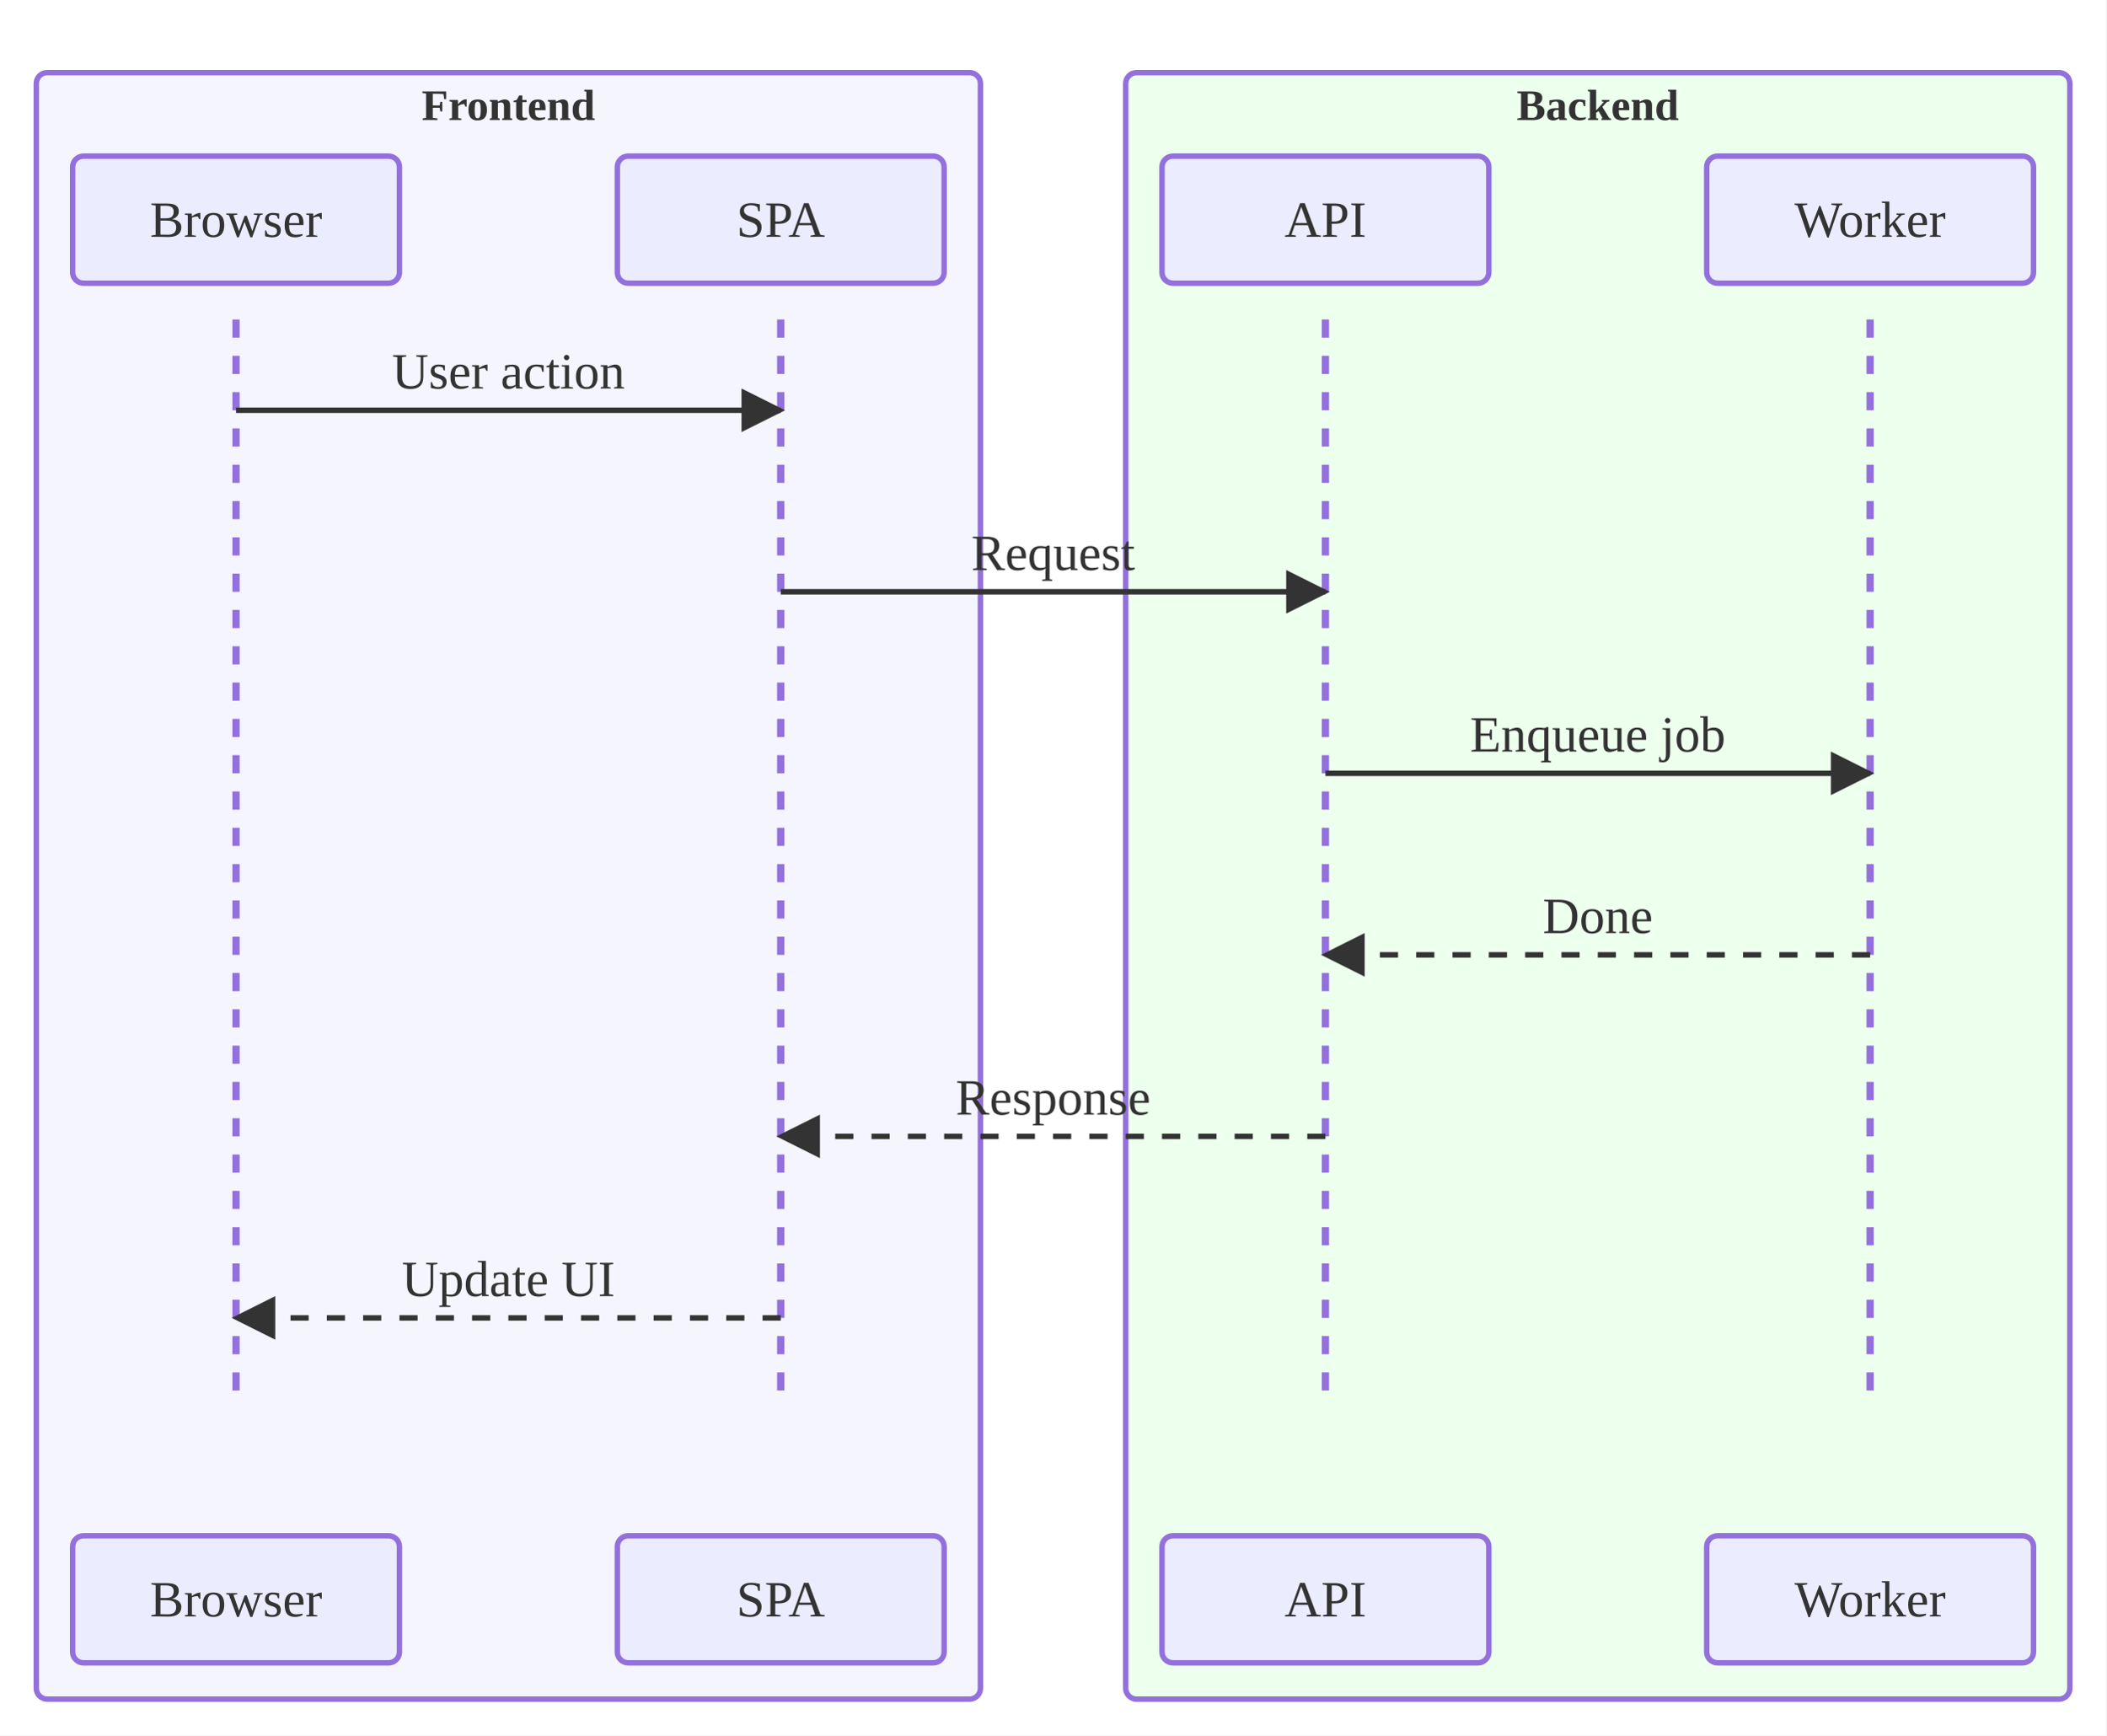
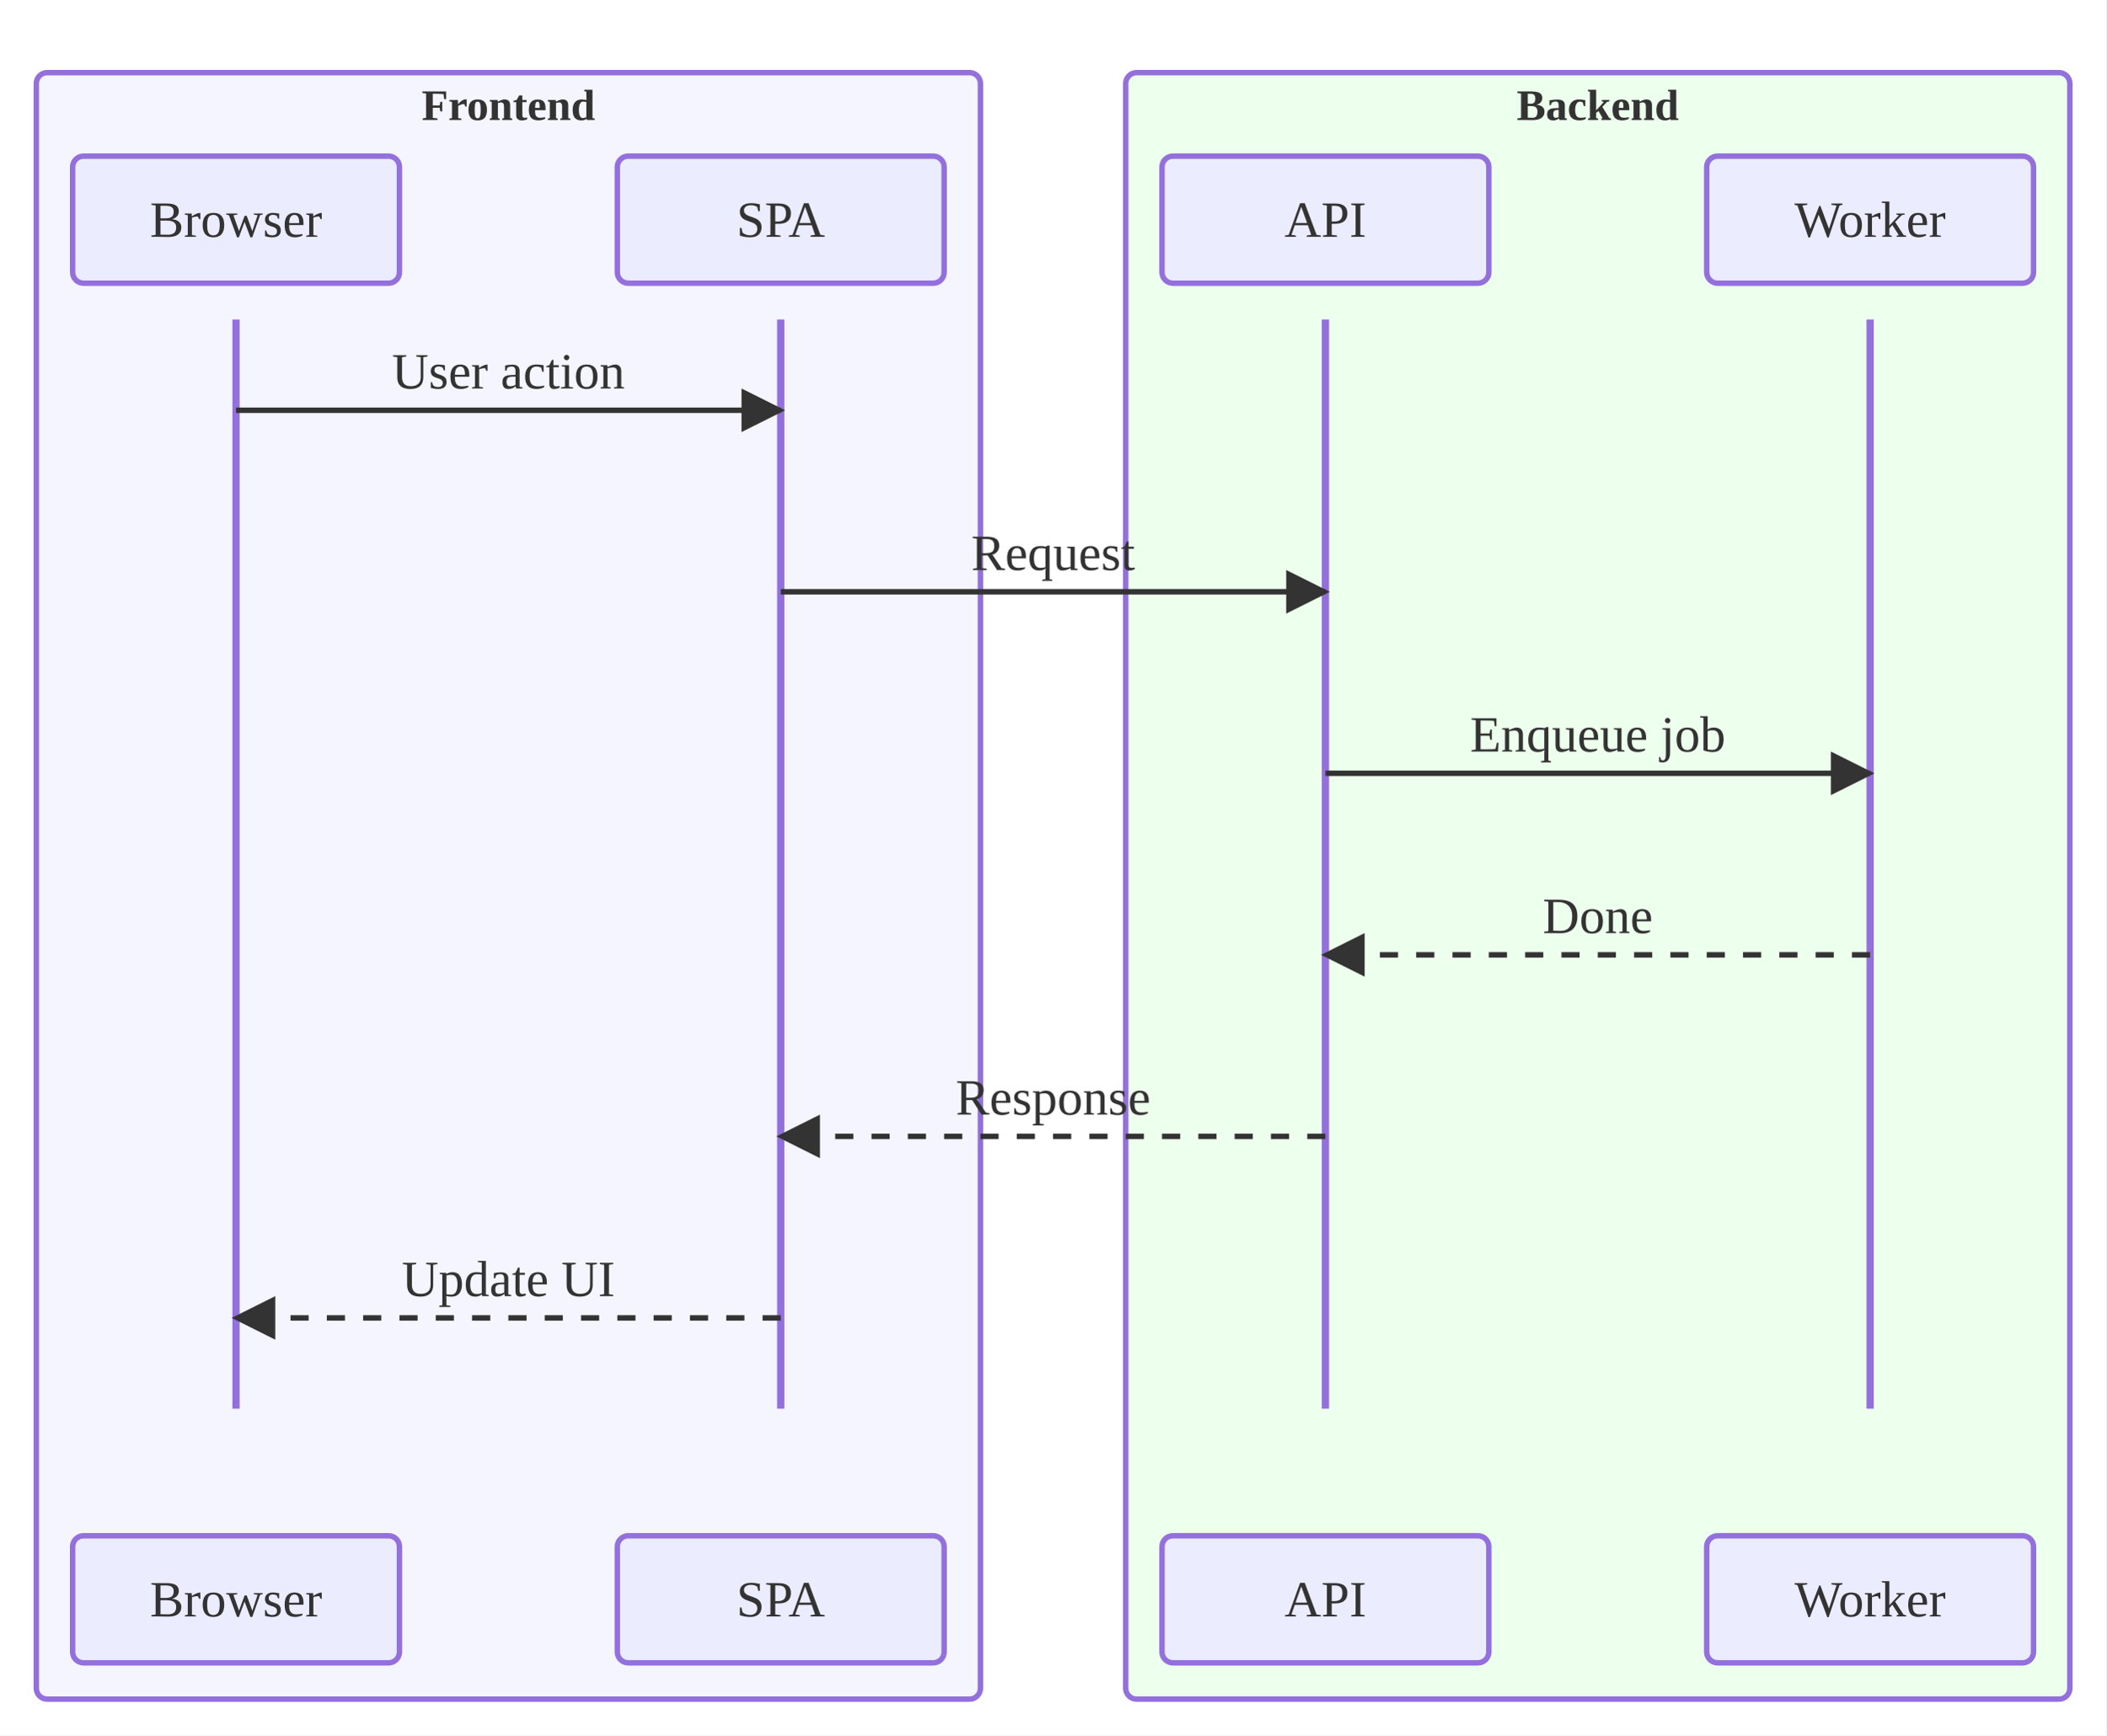
<svg xmlns="http://www.w3.org/2000/svg" viewBox="0 0 580.00 478.00">
  <defs>
    <marker id="seq-arrow-solid" viewBox="0 0 10 10" refX="9.00" refY="5.00" markerWidth="8.00" markerHeight="8.00" orient="auto">
      <polygon points="0,0 10,5 0,10" style="fill:#333" />
    </marker>
    <marker id="seq-arrow-dashed" viewBox="0 0 10 10" refX="9.00" refY="5.00" markerWidth="8.00" markerHeight="8.00" orient="auto">
      <polygon points="0,0 10,5 0,10" style="fill:#333" />
    </marker>
    <marker id="seq-arrow-solid-cross" viewBox="0 0 10 10" refX="5.00" refY="5.00" markerWidth="10.00" markerHeight="10.00" orient="auto">
      <path d="M2,2 L8,8 M2,8 L8,2" style="stroke:#333;stroke-width:1.5;fill:none" />
    </marker>
    <marker id="seq-arrow-dashed-cross" viewBox="0 0 10 10" refX="5.00" refY="5.00" markerWidth="10.00" markerHeight="10.00" orient="auto">
      <path d="M2,2 L8,8 M2,8 L8,2" style="stroke:#333;stroke-width:1.5;fill:none" />
    </marker>
    <marker id="seq-arrow-solid-open" viewBox="0 0 10 10" refX="10.00" refY="5.00" markerWidth="8.00" markerHeight="8.00" orient="auto">
      <polyline points="0,1 10,5 0,9" style="stroke:#333;stroke-width:1.5;fill:none" />
    </marker>
    <marker id="seq-arrow-dashed-open" viewBox="0 0 10 10" refX="10.00" refY="5.00" markerWidth="8.00" markerHeight="8.00" orient="auto">
      <polyline points="0,1 10,5 0,9" style="stroke:#333;stroke-width:1.5;fill:none" />
    </marker>
  </defs>
  <rect x="0.00" y="0.00" width="580.00" height="478.00" style="fill:white;stroke:none" />
  <rect x="10.00" y="20.00" width="260.00" height="448.00" rx="3.00" ry="3.00" style="fill:#ECECFF;fill-opacity:0.5;stroke:#9370DB;stroke-width:1.5" />
  <text x="140.00" y="29.00" text-anchor="middle" dominant-baseline="central" style="fill:#333;font-size:12px;font-weight:bold">Frontend</text>
  <rect x="310.00" y="20.00" width="260.00" height="448.00" rx="3.00" ry="3.00" style="fill:rgb(220, 255, 220);fill-opacity:0.5;stroke:#9370DB;stroke-width:1.5" />
  <text x="440.00" y="29.00" text-anchor="middle" dominant-baseline="central" style="fill:#333;font-size:12px;font-weight:bold">Backend</text>
-   <line x1="65.00" y1="88.00" x2="65.00" y2="388.00" style="stroke:#9370DB;stroke-width:2.0;stroke-dasharray:5,5" />
-   <line x1="215.00" y1="88.00" x2="215.00" y2="388.00" style="stroke:#9370DB;stroke-width:2.0;stroke-dasharray:5,5" />
-   <line x1="365.00" y1="88.00" x2="365.00" y2="388.00" style="stroke:#9370DB;stroke-width:2.0;stroke-dasharray:5,5" />
-   <line x1="515.00" y1="88.00" x2="515.00" y2="388.00" style="stroke:#9370DB;stroke-width:2.0;stroke-dasharray:5,5" />
+   <line x1="65.00" y1="88.00" x2="65.00" y2="388.00" style="stroke:#9370DB;stroke-width:2.0" />
+   <line x1="215.00" y1="88.00" x2="215.00" y2="388.00" style="stroke:#9370DB;stroke-width:2.0" />
+   <line x1="365.00" y1="88.00" x2="365.00" y2="388.00" style="stroke:#9370DB;stroke-width:2.0" />
+   <line x1="515.00" y1="88.00" x2="515.00" y2="388.00" style="stroke:#9370DB;stroke-width:2.0" />
  <line x1="65.00" y1="113.00" x2="215.00" y2="113.00" style="stroke:#333;stroke-width:1.5;fill:none" marker-end="url(#seq-arrow-solid)" />
  <text x="140.00" y="107.00" text-anchor="middle" dominant-baseline="auto" style="fill:#333;font-size:14px">User action</text>
  <line x1="215.00" y1="163.00" x2="365.00" y2="163.00" style="stroke:#333;stroke-width:1.5;fill:none" marker-end="url(#seq-arrow-solid)" />
  <text x="290.00" y="157.00" text-anchor="middle" dominant-baseline="auto" style="fill:#333;font-size:14px">Request</text>
  <line x1="365.00" y1="213.00" x2="515.00" y2="213.00" style="stroke:#333;stroke-width:1.5;fill:none" marker-end="url(#seq-arrow-solid)" />
  <text x="440.00" y="207.00" text-anchor="middle" dominant-baseline="auto" style="fill:#333;font-size:14px">Enqueue job</text>
  <line x1="515.00" y1="263.00" x2="365.00" y2="263.00" style="stroke:#333;stroke-width:1.5;fill:none;stroke-dasharray:5,5" marker-end="url(#seq-arrow-dashed)" />
  <text x="440.00" y="257.00" text-anchor="middle" dominant-baseline="auto" style="fill:#333;font-size:14px">Done</text>
  <line x1="365.00" y1="313.00" x2="215.00" y2="313.00" style="stroke:#333;stroke-width:1.5;fill:none;stroke-dasharray:5,5" marker-end="url(#seq-arrow-dashed)" />
  <text x="290.00" y="307.00" text-anchor="middle" dominant-baseline="auto" style="fill:#333;font-size:14px">Response</text>
  <line x1="215.00" y1="363.00" x2="65.00" y2="363.00" style="stroke:#333;stroke-width:1.5;fill:none;stroke-dasharray:5,5" marker-end="url(#seq-arrow-dashed)" />
  <text x="140.00" y="357.00" text-anchor="middle" dominant-baseline="auto" style="fill:#333;font-size:14px">Update UI</text>
  <rect x="20.00" y="43.00" width="90.00" height="35.00" rx="3.00" ry="3.00" style="fill:#ECECFF;stroke:#9370DB;stroke-width:1.5" />
  <text x="65.00" y="60.50" text-anchor="middle" dominant-baseline="central" style="fill:#333;font-size:14px">Browser</text>
  <rect x="20.00" y="423.00" width="90.00" height="35.00" rx="3.00" ry="3.00" style="fill:#ECECFF;stroke:#9370DB;stroke-width:1.5" />
  <text x="65.00" y="440.50" text-anchor="middle" dominant-baseline="central" style="fill:#333;font-size:14px">Browser</text>
  <rect x="170.00" y="43.00" width="90.00" height="35.00" rx="3.00" ry="3.00" style="fill:#ECECFF;stroke:#9370DB;stroke-width:1.5" />
  <text x="215.00" y="60.50" text-anchor="middle" dominant-baseline="central" style="fill:#333;font-size:14px">SPA</text>
  <rect x="170.00" y="423.00" width="90.00" height="35.00" rx="3.00" ry="3.00" style="fill:#ECECFF;stroke:#9370DB;stroke-width:1.5" />
  <text x="215.00" y="440.50" text-anchor="middle" dominant-baseline="central" style="fill:#333;font-size:14px">SPA</text>
  <rect x="320.00" y="43.00" width="90.00" height="35.00" rx="3.00" ry="3.00" style="fill:#ECECFF;stroke:#9370DB;stroke-width:1.5" />
  <text x="365.00" y="60.50" text-anchor="middle" dominant-baseline="central" style="fill:#333;font-size:14px">API</text>
  <rect x="320.00" y="423.00" width="90.00" height="35.00" rx="3.00" ry="3.00" style="fill:#ECECFF;stroke:#9370DB;stroke-width:1.5" />
  <text x="365.00" y="440.50" text-anchor="middle" dominant-baseline="central" style="fill:#333;font-size:14px">API</text>
  <rect x="470.00" y="43.00" width="90.00" height="35.00" rx="3.00" ry="3.00" style="fill:#ECECFF;stroke:#9370DB;stroke-width:1.5" />
  <text x="515.00" y="60.50" text-anchor="middle" dominant-baseline="central" style="fill:#333;font-size:14px">Worker</text>
  <rect x="470.00" y="423.00" width="90.00" height="35.00" rx="3.00" ry="3.00" style="fill:#ECECFF;stroke:#9370DB;stroke-width:1.5" />
  <text x="515.00" y="440.50" text-anchor="middle" dominant-baseline="central" style="fill:#333;font-size:14px">Worker</text>
</svg>
